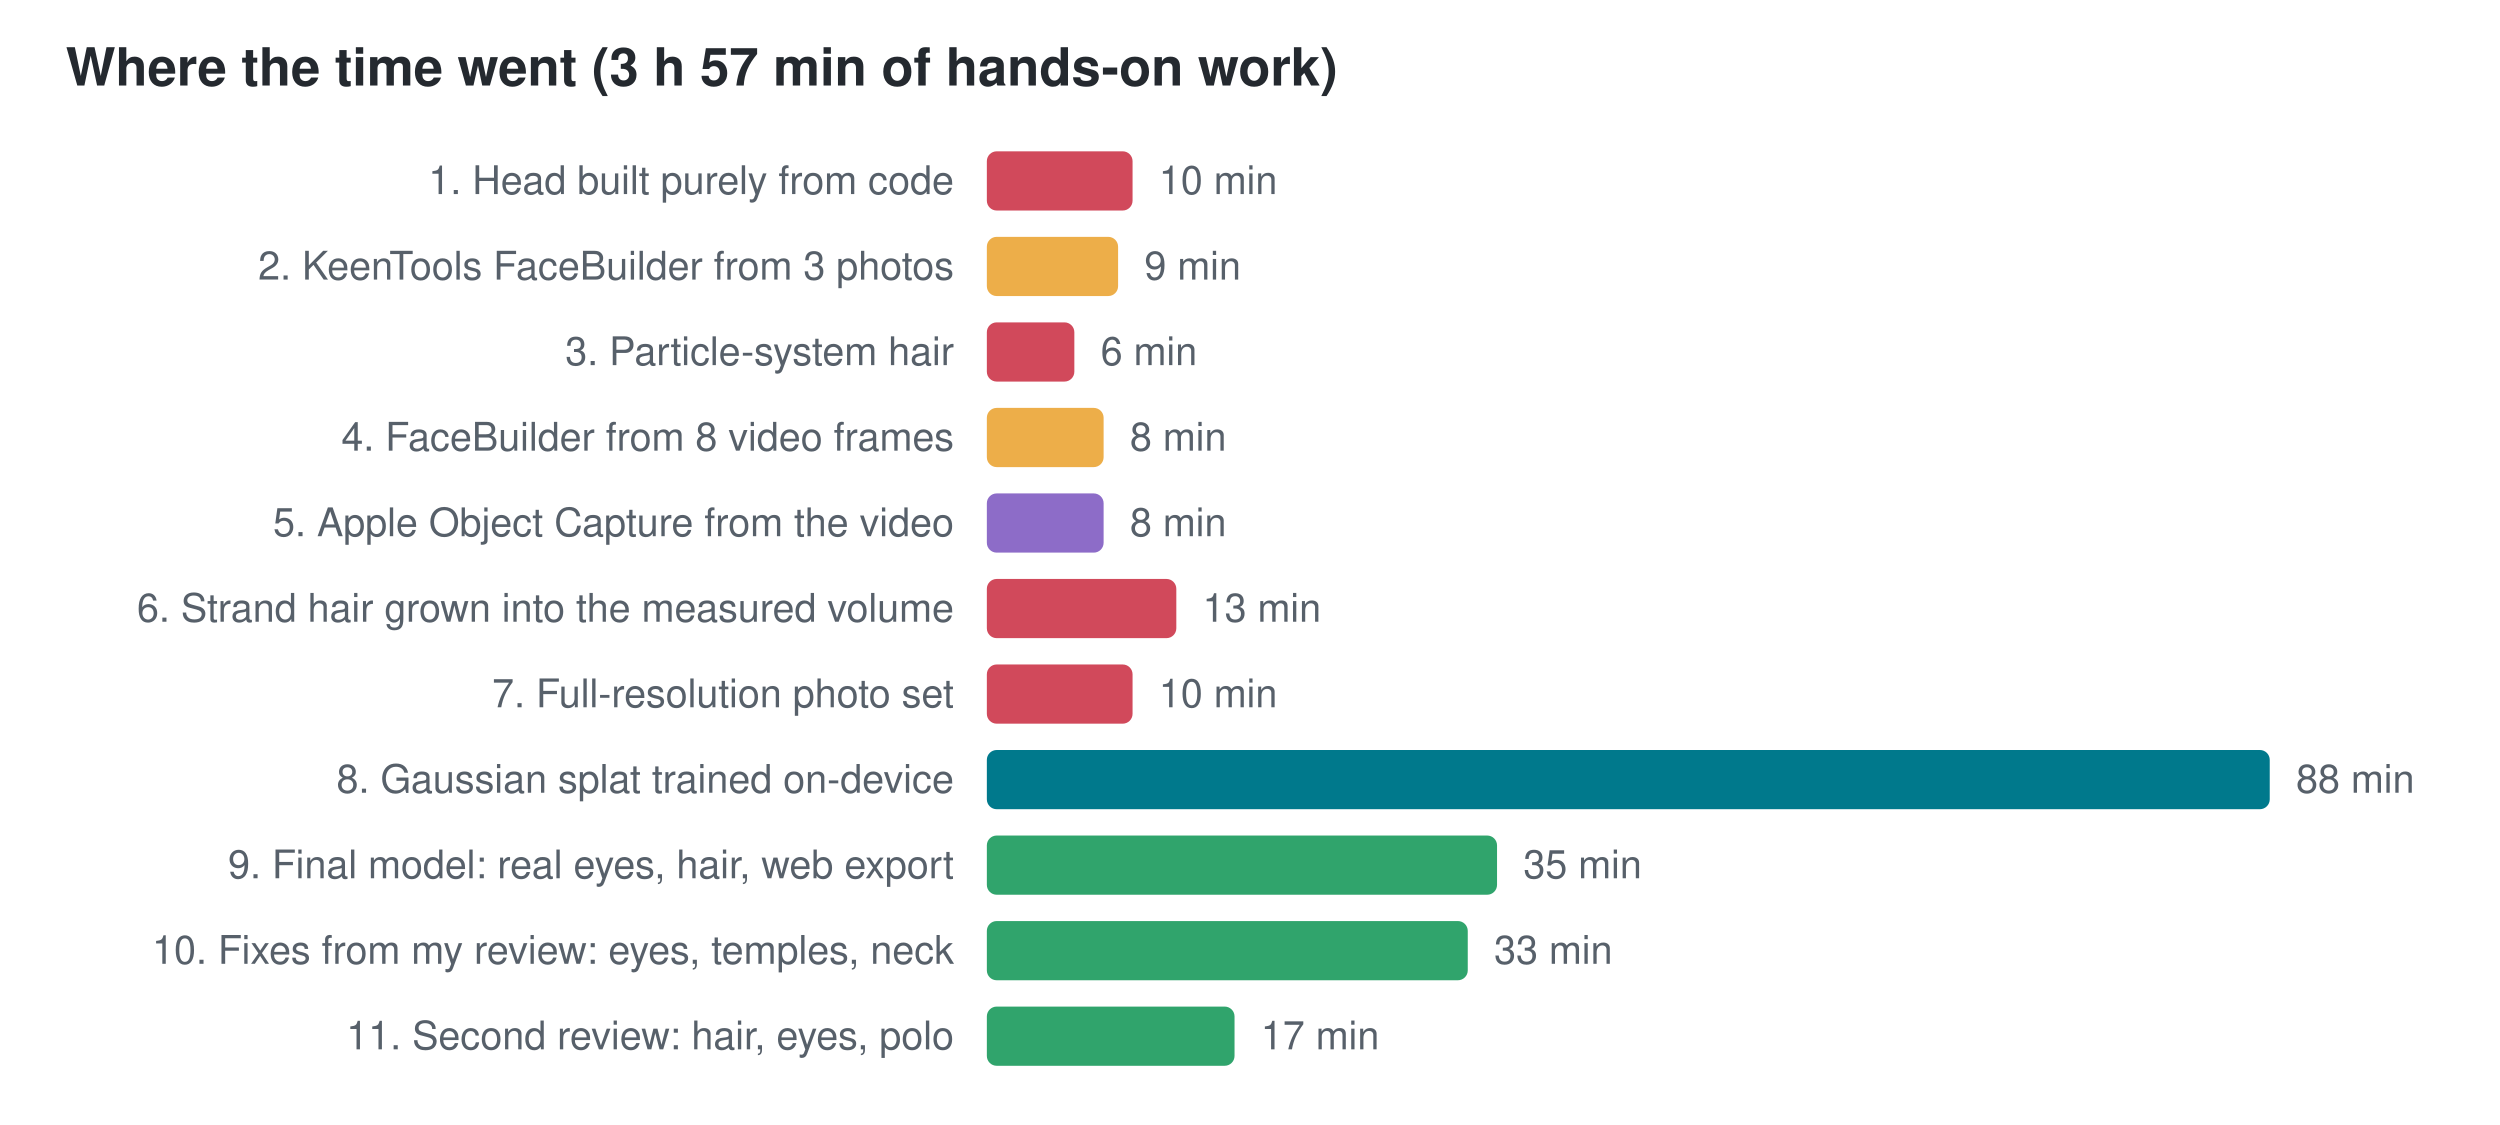
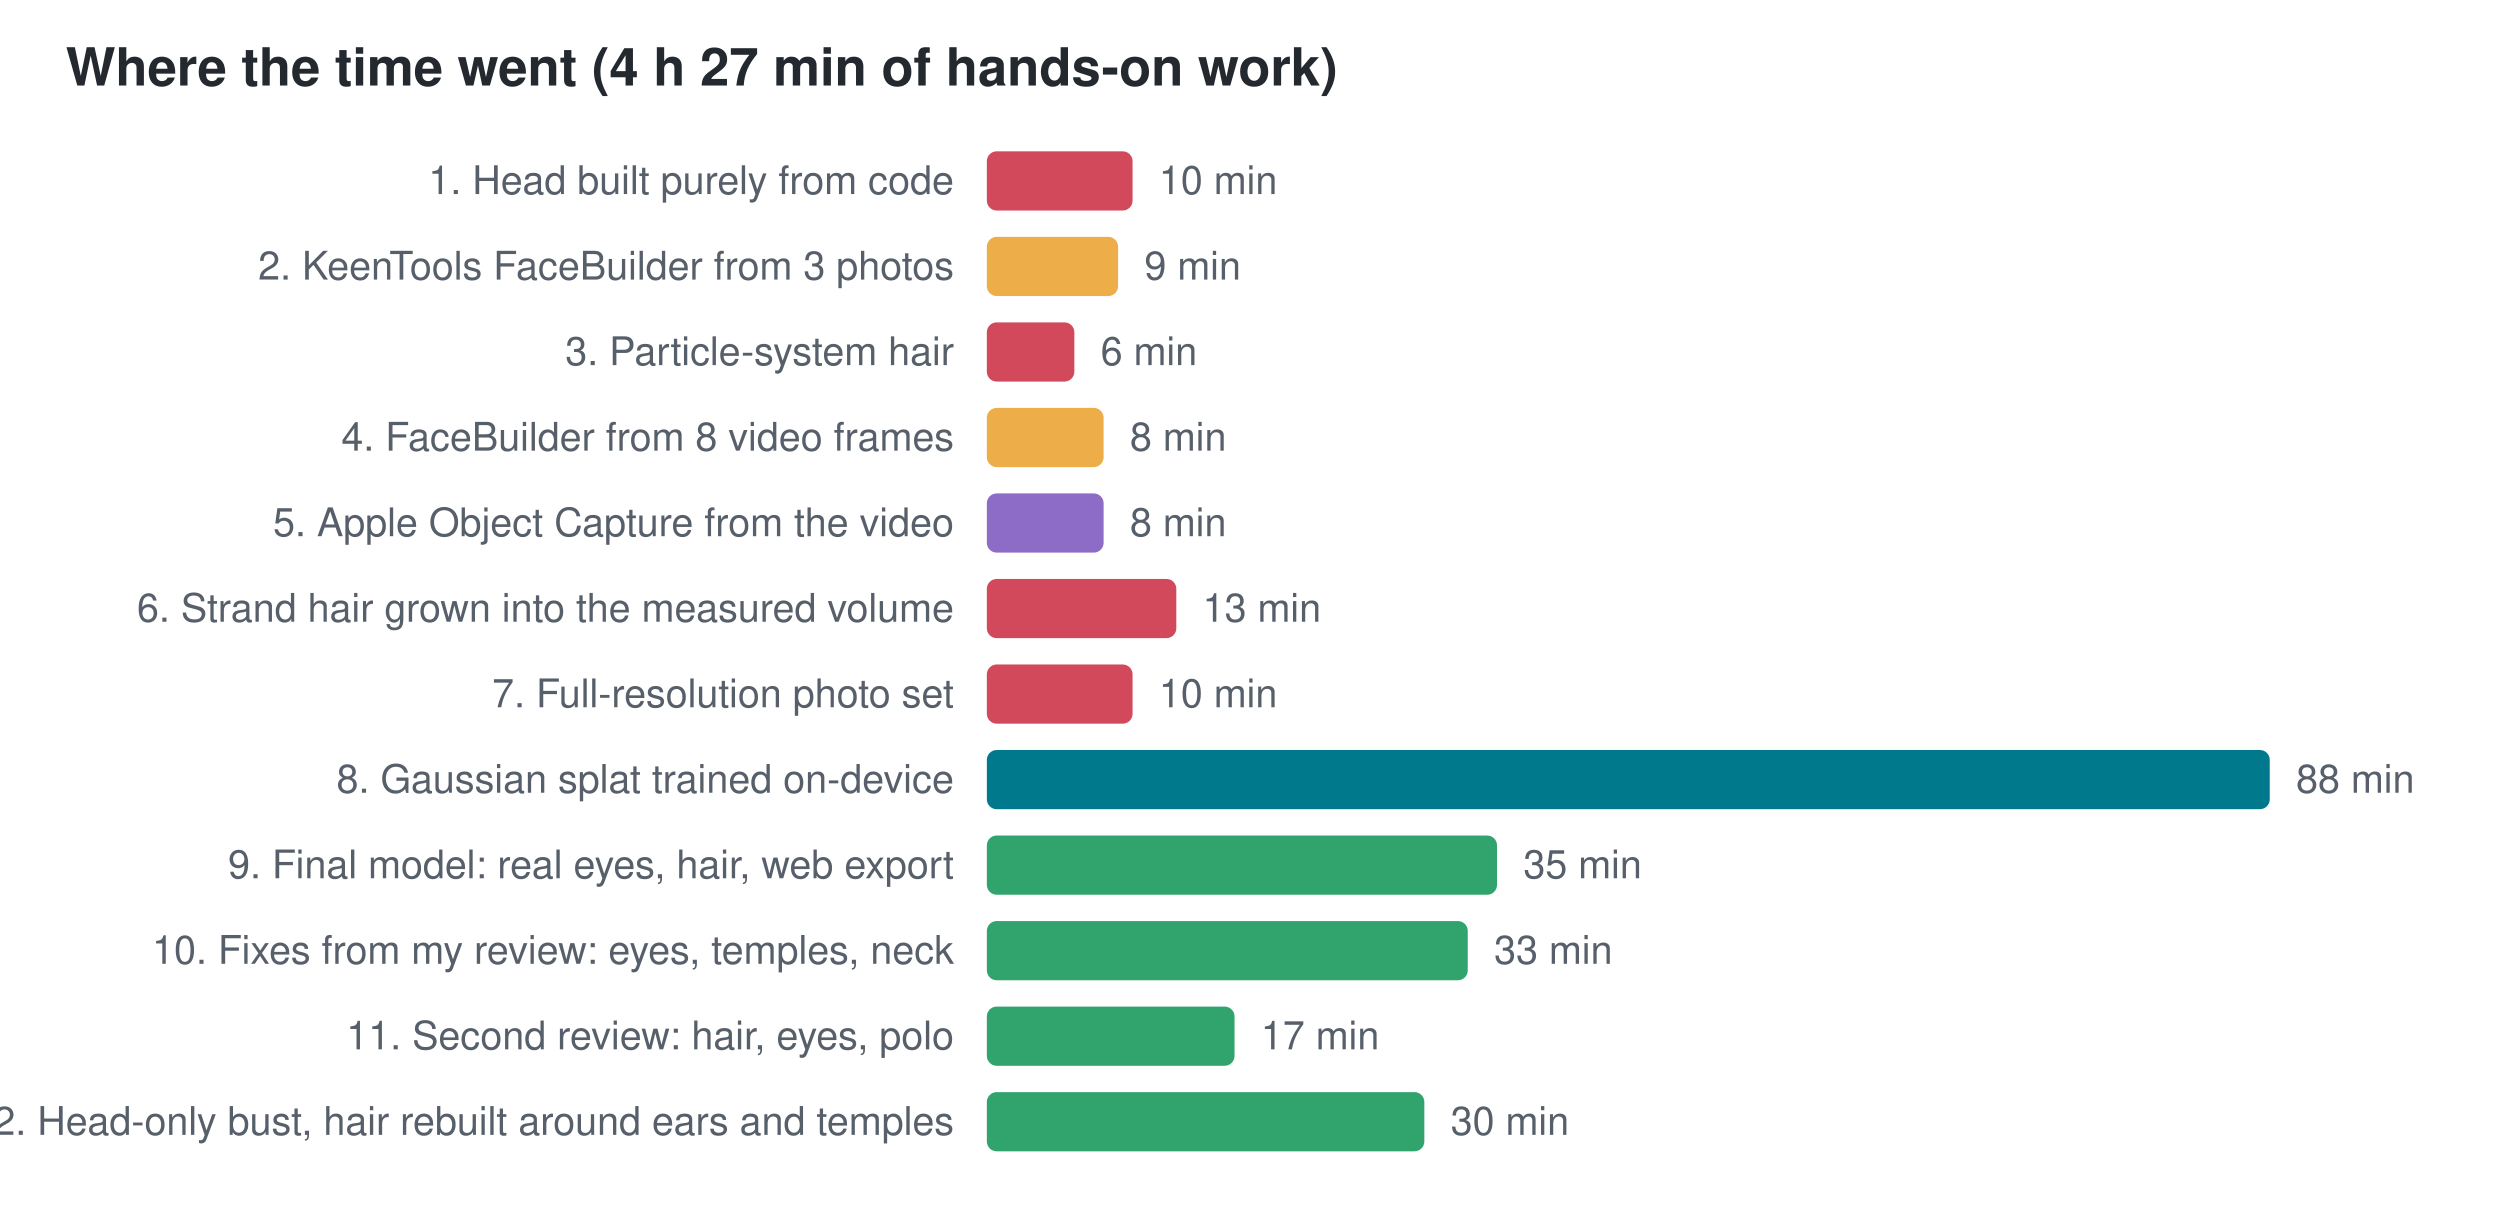
- <svg xmlns="http://www.w3.org/2000/svg" viewBox="0 0 760 342" width="760" height="342" font-family="-apple-system, Segoe UI, Helvetica, Arial, sans-serif">
+ <svg xmlns="http://www.w3.org/2000/svg" viewBox="0 0 760 368" width="760" height="368" font-family="-apple-system, Segoe UI, Helvetica, Arial, sans-serif">
  <style>text{fill:#57606a} .t{fill:#24292f;font-weight:600}@media (prefers-color-scheme: dark){text{fill:#9aa4ae} .t{fill:#e6edf3} .g{stroke:#30363d}}</style>
-   <text class="t" x="20" y="26" font-size="16">Where the time went (3 h 57 min of hands-on work)</text>
+   <text class="t" x="20" y="26" font-size="16">Where the time went (4 h 27 min of hands-on work)</text>
  <text x="290" y="59" font-size="12" text-anchor="end">1. Head built purely from code</text>
  <rect x="300" y="46" width="44.3" height="18" rx="3" fill="#d1495b" />
  <text x="352.3" y="59" font-size="12">10 min</text>
  <text x="290" y="85" font-size="12" text-anchor="end">2. KeenTools FaceBuilder from 3 photos</text>
  <rect x="300" y="72" width="39.9" height="18" rx="3" fill="#edae49" />
  <text x="347.9" y="85" font-size="12">9 min</text>
  <text x="290" y="111" font-size="12" text-anchor="end">3. Particle-system hair</text>
  <rect x="300" y="98" width="26.6" height="18" rx="3" fill="#d1495b" />
  <text x="334.6" y="111" font-size="12">6 min</text>
  <text x="290" y="137" font-size="12" text-anchor="end">4. FaceBuilder from 8 video frames</text>
  <rect x="300" y="124" width="35.5" height="18" rx="3" fill="#edae49" />
  <text x="343.5" y="137" font-size="12">8 min</text>
  <text x="290" y="163" font-size="12" text-anchor="end">5. Apple Object Capture from the video</text>
  <rect x="300" y="150" width="35.5" height="18" rx="3" fill="#8d6cc8" />
  <text x="343.5" y="163" font-size="12">8 min</text>
  <text x="290" y="189" font-size="12" text-anchor="end">6. Strand hair grown into the measured volume</text>
  <rect x="300" y="176" width="57.6" height="18" rx="3" fill="#d1495b" />
  <text x="365.6" y="189" font-size="12">13 min</text>
  <text x="290" y="215" font-size="12" text-anchor="end">7. Full-resolution photo set</text>
  <rect x="300" y="202" width="44.3" height="18" rx="3" fill="#d1495b" />
  <text x="352.3" y="215" font-size="12">10 min</text>
  <text x="290" y="241" font-size="12" text-anchor="end">8. Gaussian splat trained on-device</text>
  <rect x="300" y="228" width="390.0" height="18" rx="3" fill="#00798c" />
  <text x="698.0" y="241" font-size="12">88 min</text>
  <text x="290" y="267" font-size="12" text-anchor="end">9. Final model: real eyes, hair, web export</text>
  <rect x="300" y="254" width="155.1" height="18" rx="3" fill="#30a46c" />
  <text x="463.1" y="267" font-size="12">35 min</text>
  <text x="290" y="293" font-size="12" text-anchor="end">10. Fixes from my review: eyes, temples, neck</text>
  <rect x="300" y="280" width="146.2" height="18" rx="3" fill="#30a46c" />
  <text x="454.2" y="293" font-size="12">33 min</text>
  <text x="290" y="319" font-size="12" text-anchor="end">11. Second review: hair, eyes, polo</text>
  <rect x="300" y="306" width="75.3" height="18" rx="3" fill="#30a46c" />
  <text x="383.3" y="319" font-size="12">17 min</text>
+   <text x="290" y="345" font-size="12" text-anchor="end">12. Head-only bust, hair rebuilt around ears and temples</text>
+   <rect x="300" y="332" width="133.0" height="18" rx="3" fill="#30a46c" />
+   <text x="441.0" y="345" font-size="12">30 min</text>
</svg>
